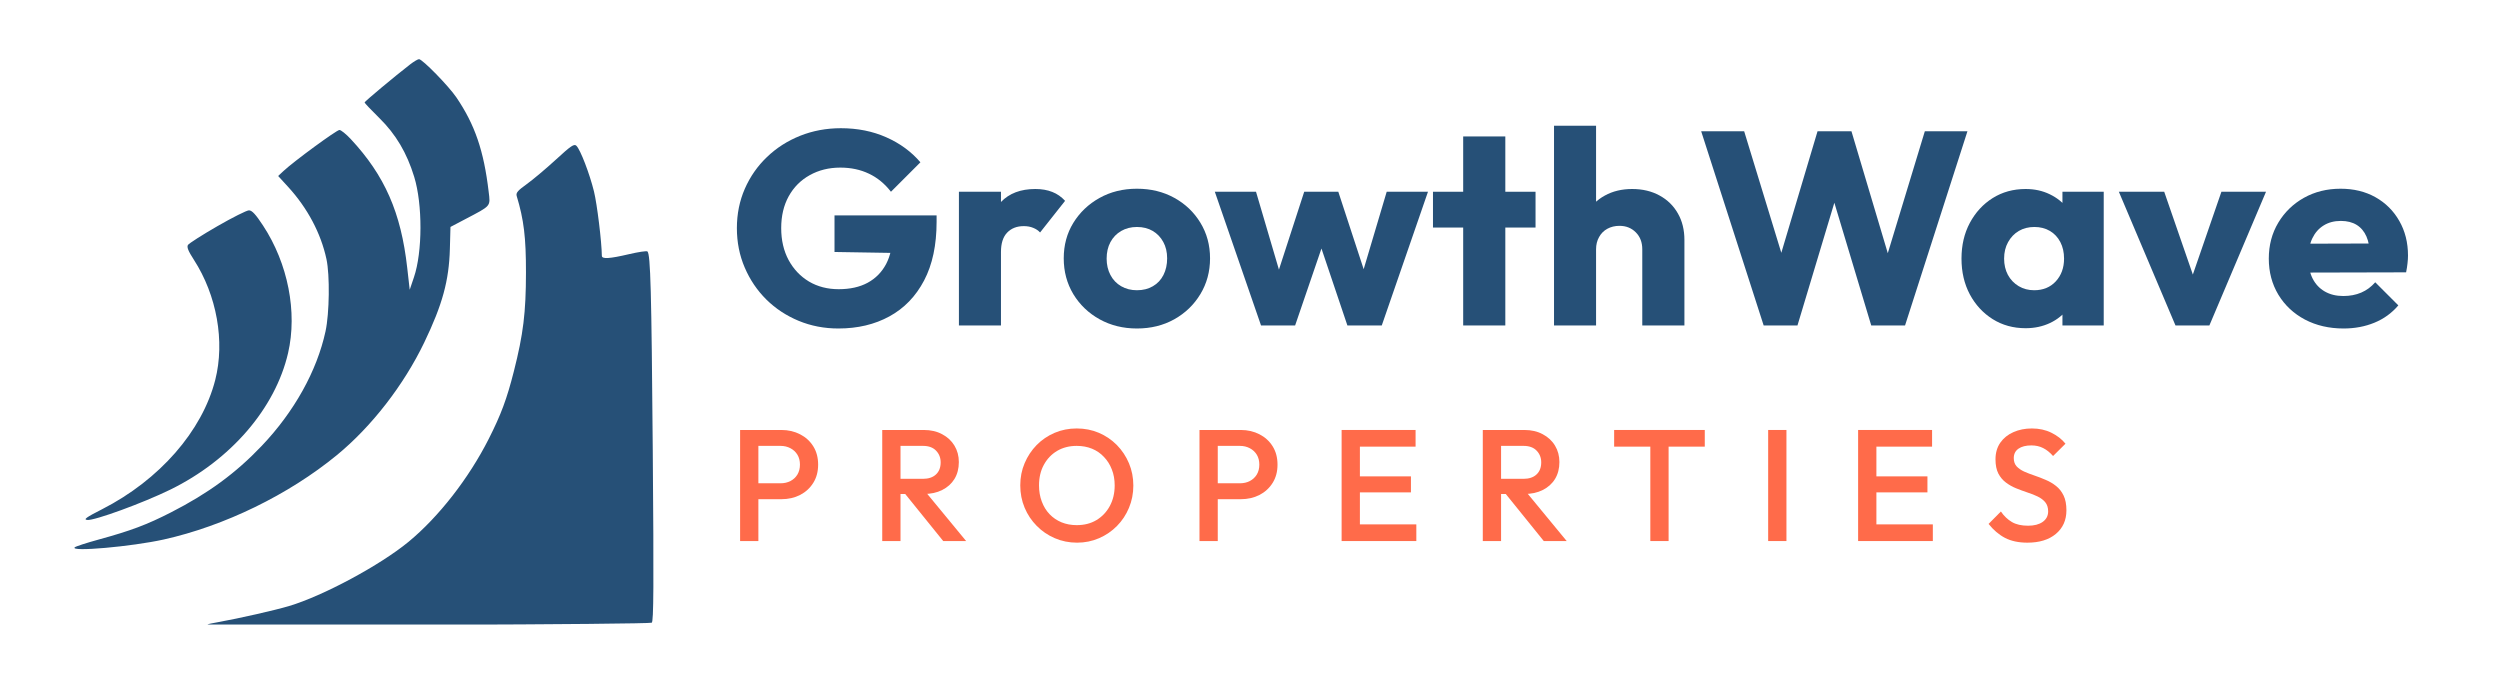
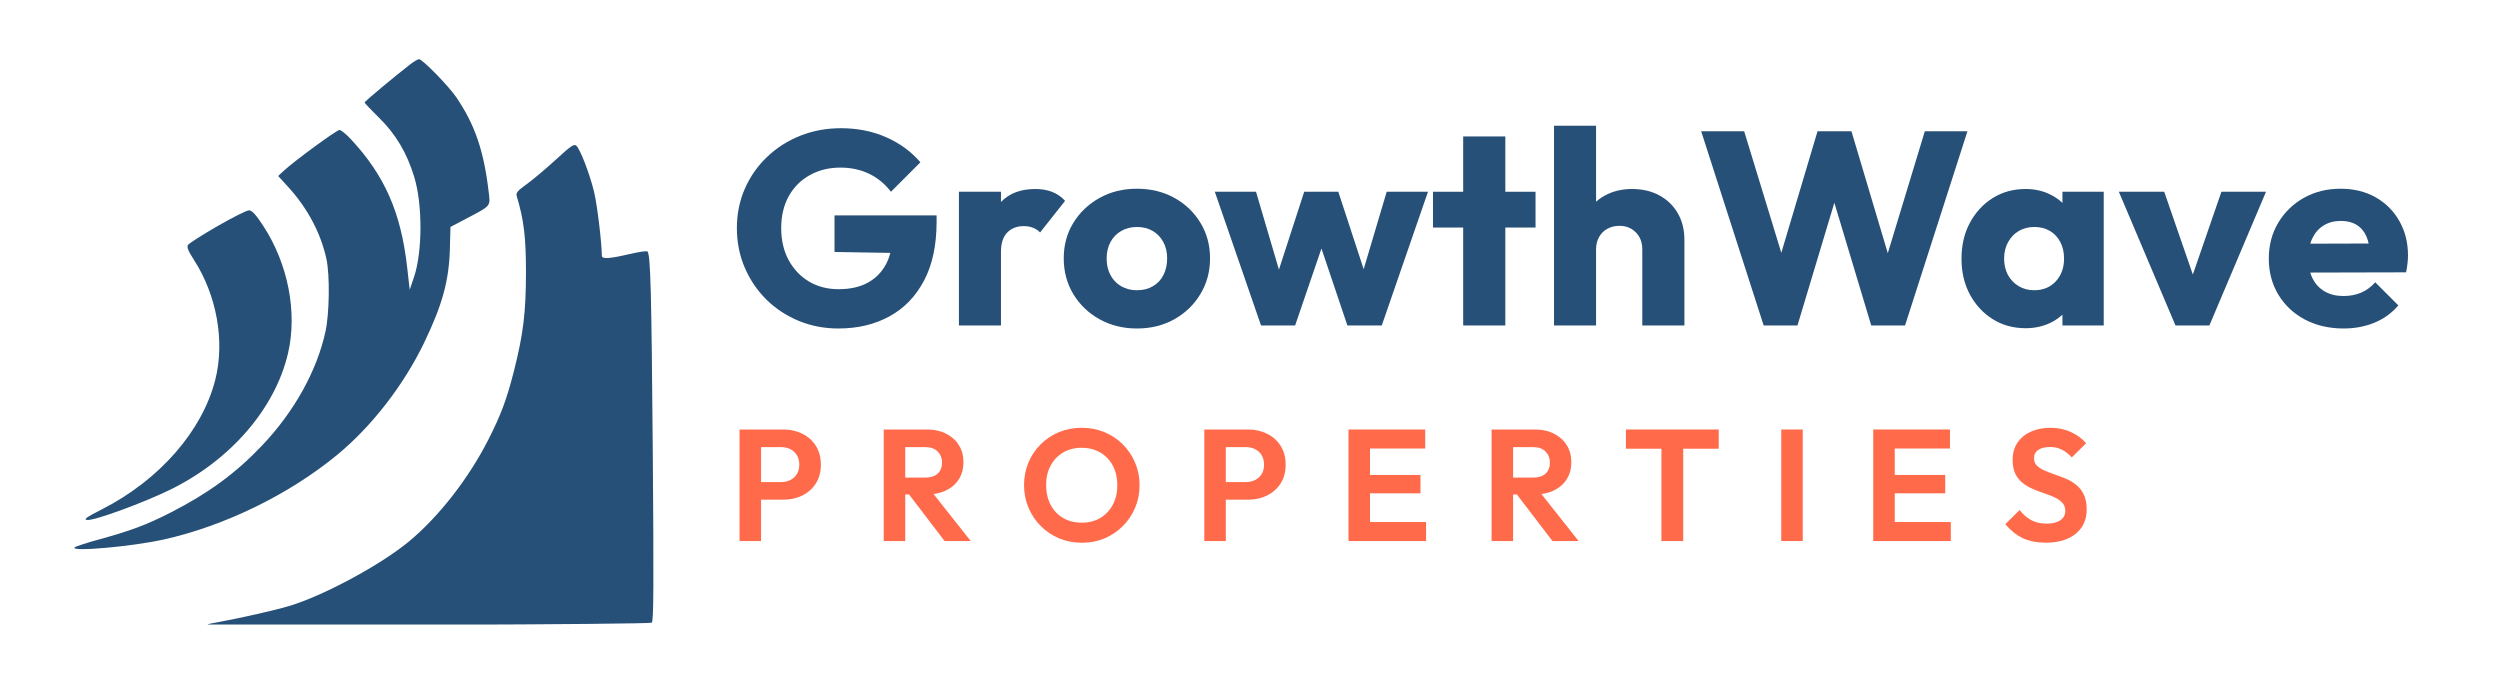
<svg xmlns="http://www.w3.org/2000/svg" width="550" zoomAndPan="magnify" viewBox="0 0 412.5 112.5" height="150" preserveAspectRatio="xMidYMid meet" version="1.0">
  <defs>
    <g />
-     <clipPath id="a8dead2890">
+     <clipPath id="fd568e0ab1">
      <path d="M 12 9.707 L 108 9.707 L 108 103.043 L 12 103.043 Z M 12 9.707 " clip-rule="nonzero" />
    </clipPath>
  </defs>
-   <g clip-path="url(#a8dead2890)">
+   <g clip-path="url(#fd568e0ab1)">
    <path fill="#265077" d="M 67.668 10.629 C 65.105 12.613 60.152 16.75 60.152 16.906 C 60.152 17 61.258 18.168 62.609 19.496 C 65.32 22.168 67.133 25.223 68.344 29.18 C 69.738 33.727 69.719 41.57 68.301 45.746 L 67.602 47.812 L 67.191 44.18 C 66.172 35.082 63.488 28.969 57.875 22.945 C 57.105 22.121 56.266 21.445 56.008 21.445 C 55.543 21.445 48.504 26.605 46.785 28.207 L 45.895 29.039 L 47.551 30.848 C 50.738 34.328 52.953 38.5 53.867 42.758 C 54.438 45.418 54.355 51.695 53.711 54.672 C 52.297 61.199 48.547 67.938 43.184 73.57 C 38.902 78.074 34.375 81.391 28.234 84.531 C 24.219 86.586 21.617 87.562 16.258 89.031 C 14.262 89.578 12.492 90.156 12.328 90.312 C 11.508 91.098 21.734 90.191 27.023 89.016 C 37.035 86.785 47.617 81.629 55.574 75.102 C 61.301 70.402 66.613 63.555 70.008 56.496 C 73.008 50.25 74.086 46.305 74.23 41.051 L 74.328 37.445 L 76.793 36.148 C 81.105 33.883 80.922 34.098 80.629 31.629 C 79.832 24.879 78.359 20.574 75.305 16.074 C 74.031 14.191 69.699 9.762 69.137 9.762 C 68.945 9.762 68.285 10.152 67.668 10.629 M 91.703 26.352 C 90.066 27.852 87.906 29.668 86.898 30.391 C 85.43 31.438 85.102 31.824 85.254 32.336 C 86.438 36.254 86.793 39.195 86.785 44.969 C 86.777 51.598 86.344 55.129 84.789 61.262 C 83.621 65.855 82.684 68.379 80.637 72.426 C 77.344 78.93 72.398 85.281 67.414 89.395 C 62.742 93.254 53.281 98.336 47.68 100 C 45.309 100.703 39.594 102 36.004 102.652 C 33.895 103.035 33.848 103.062 34.898 103.297 C 35.5 103.434 36.492 103.461 37.098 103.359 C 37.703 103.258 53.711 103.133 72.672 103.082 C 91.629 103.031 107.32 102.879 107.539 102.746 C 107.852 102.555 107.883 96.699 107.707 74.367 C 107.492 47.84 107.336 42 106.828 41.488 C 106.711 41.371 105.344 41.574 103.789 41.938 C 100.562 42.695 99.309 42.773 99.305 42.207 C 99.285 39.93 98.52 33.68 98.004 31.582 C 97.273 28.625 95.773 24.719 95.109 24.055 C 94.738 23.688 94.223 24.035 91.703 26.352 M 35.855 37.328 C 33.355 38.77 31.176 40.16 31.012 40.418 C 30.793 40.762 31.059 41.426 31.988 42.859 C 35.777 48.727 37.133 56.336 35.516 62.684 C 33.367 71.121 26.316 79.184 16.867 84.012 C 14.199 85.371 13.73 85.711 14.395 85.793 C 15.543 85.938 23.586 83 28.102 80.789 C 38.074 75.902 45.426 67.375 47.535 58.242 C 49.09 51.508 47.516 43.477 43.406 37.223 C 42.195 35.371 41.578 34.707 41.078 34.707 C 40.707 34.707 38.355 35.887 35.855 37.328 " fill-opacity="1" fill-rule="evenodd" />
  </g>
  <g fill="#ff6b4a" fill-opacity="1">
    <g transform="translate(120.1327, 89.2734)">
      <g>
-         <path d="M 4.062 -6.906 L 4.062 -9.531 L 8.641 -9.531 C 9.266 -9.531 9.816 -9.656 10.297 -9.906 C 10.773 -10.156 11.156 -10.508 11.438 -10.969 C 11.719 -11.438 11.859 -11.984 11.859 -12.609 C 11.859 -13.242 11.719 -13.789 11.438 -14.25 C 11.156 -14.707 10.773 -15.062 10.297 -15.312 C 9.816 -15.57 9.266 -15.703 8.641 -15.703 L 4.062 -15.703 L 4.062 -18.328 L 8.797 -18.328 C 9.941 -18.328 10.973 -18.086 11.891 -17.609 C 12.805 -17.141 13.531 -16.477 14.062 -15.625 C 14.594 -14.77 14.859 -13.766 14.859 -12.609 C 14.859 -11.461 14.594 -10.461 14.062 -9.609 C 13.531 -8.754 12.805 -8.086 11.891 -7.609 C 10.973 -7.141 9.941 -6.906 8.797 -6.906 Z M 1.984 0 L 1.984 -18.328 L 5 -18.328 L 5 0 Z M 1.984 0 " />
+         <path d="M 4.5 -6.828 L 4.5 -9.734 L 8.766 -9.734 C 9.328 -9.734 9.832 -9.848 10.281 -10.078 C 10.738 -10.305 11.098 -10.633 11.359 -11.062 C 11.617 -11.488 11.75 -12.004 11.75 -12.609 C 11.75 -13.203 11.617 -13.719 11.359 -14.156 C 11.098 -14.594 10.738 -14.926 10.281 -15.156 C 9.832 -15.383 9.328 -15.5 8.766 -15.5 L 4.5 -15.5 L 4.5 -18.406 L 9.141 -18.406 C 10.305 -18.406 11.352 -18.164 12.281 -17.688 C 13.219 -17.219 13.957 -16.551 14.5 -15.688 C 15.039 -14.82 15.312 -13.797 15.312 -12.609 C 15.312 -11.422 15.039 -10.395 14.5 -9.531 C 13.957 -8.676 13.219 -8.008 12.281 -7.531 C 11.352 -7.062 10.305 -6.828 9.141 -6.828 Z M 1.891 0 L 1.891 -18.406 L 5.438 -18.406 L 5.438 0 Z M 1.891 0 " />
      </g>
    </g>
  </g>
  <g fill="#ff6b4a" fill-opacity="1">
-     <g transform="translate(143.5844, 89.2734)">
+     <g transform="translate(143.9246, 89.2734)">
      <g>
-         <path d="M 4.062 -7.766 L 4.062 -10.266 L 8.688 -10.266 C 9.613 -10.266 10.332 -10.504 10.844 -10.984 C 11.363 -11.461 11.625 -12.129 11.625 -12.984 C 11.625 -13.754 11.367 -14.398 10.859 -14.922 C 10.359 -15.441 9.645 -15.703 8.719 -15.703 L 4.062 -15.703 L 4.062 -18.328 L 8.844 -18.328 C 10 -18.328 11.008 -18.094 11.875 -17.625 C 12.75 -17.164 13.426 -16.535 13.906 -15.734 C 14.383 -14.941 14.625 -14.039 14.625 -13.031 C 14.625 -11.969 14.383 -11.039 13.906 -10.25 C 13.426 -9.469 12.75 -8.859 11.875 -8.422 C 11.008 -7.984 10 -7.766 8.844 -7.766 Z M 1.984 0 L 1.984 -18.328 L 5 -18.328 L 5 0 Z M 12.047 0 L 5.625 -7.953 L 8.422 -8.984 L 15.828 0 Z M 12.047 0 " />
+         <path d="M 4.5 -7.688 L 4.5 -10.469 L 8.766 -10.469 C 9.641 -10.469 10.316 -10.688 10.797 -11.125 C 11.273 -11.57 11.516 -12.191 11.516 -12.984 C 11.516 -13.691 11.273 -14.285 10.797 -14.766 C 10.316 -15.254 9.641 -15.5 8.766 -15.5 L 4.5 -15.5 L 4.5 -18.406 L 9.078 -18.406 C 10.266 -18.406 11.305 -18.172 12.203 -17.703 C 13.109 -17.242 13.805 -16.613 14.297 -15.812 C 14.797 -15.008 15.047 -14.082 15.047 -13.031 C 15.047 -11.945 14.797 -11.008 14.297 -10.219 C 13.805 -9.426 13.102 -8.805 12.188 -8.359 C 11.281 -7.91 10.227 -7.688 9.031 -7.688 Z M 1.891 0 L 1.891 -18.406 L 5.438 -18.406 L 5.438 0 Z M 11.938 0 L 5.859 -7.953 L 9.141 -8.984 L 16.25 0 Z M 11.938 0 " />
      </g>
    </g>
  </g>
  <g fill="#ff6b4a" fill-opacity="1">
-     <g transform="translate(167.2975, 89.2734)">
+     <g transform="translate(168.0303, 89.2734)">
      <g>
-         <path d="M 10.422 0.266 C 9.109 0.266 7.883 0.02 6.75 -0.469 C 5.613 -0.957 4.617 -1.633 3.766 -2.5 C 2.91 -3.363 2.242 -4.363 1.766 -5.5 C 1.285 -6.645 1.047 -7.875 1.047 -9.188 C 1.047 -10.5 1.285 -11.719 1.766 -12.844 C 2.242 -13.977 2.906 -14.977 3.75 -15.844 C 4.602 -16.707 5.594 -17.379 6.719 -17.859 C 7.844 -18.336 9.055 -18.578 10.359 -18.578 C 11.672 -18.578 12.891 -18.336 14.016 -17.859 C 15.141 -17.379 16.129 -16.707 16.984 -15.844 C 17.836 -14.977 18.504 -13.973 18.984 -12.828 C 19.461 -11.691 19.703 -10.469 19.703 -9.156 C 19.703 -7.852 19.461 -6.629 18.984 -5.484 C 18.504 -4.336 17.844 -3.336 17 -2.484 C 16.156 -1.629 15.172 -0.957 14.047 -0.469 C 12.922 0.02 11.711 0.266 10.422 0.266 Z M 10.359 -2.625 C 11.598 -2.625 12.68 -2.898 13.609 -3.453 C 14.547 -4.016 15.281 -4.785 15.812 -5.766 C 16.352 -6.754 16.625 -7.895 16.625 -9.188 C 16.625 -10.145 16.469 -11.02 16.156 -11.812 C 15.852 -12.602 15.422 -13.289 14.859 -13.875 C 14.305 -14.469 13.648 -14.922 12.891 -15.234 C 12.129 -15.547 11.285 -15.703 10.359 -15.703 C 9.141 -15.703 8.062 -15.426 7.125 -14.875 C 6.195 -14.32 5.469 -13.555 4.938 -12.578 C 4.406 -11.609 4.141 -10.477 4.141 -9.188 C 4.141 -8.227 4.289 -7.344 4.594 -6.531 C 4.895 -5.719 5.32 -5.02 5.875 -4.438 C 6.426 -3.863 7.082 -3.414 7.844 -3.094 C 8.613 -2.781 9.453 -2.625 10.359 -2.625 Z M 10.359 -2.625 " />
+         <path d="M 10.5 0.281 C 9.156 0.281 7.898 0.039 6.734 -0.438 C 5.578 -0.926 4.566 -1.602 3.703 -2.469 C 2.836 -3.332 2.16 -4.344 1.672 -5.5 C 1.18 -6.664 0.938 -7.91 0.938 -9.234 C 0.938 -10.566 1.176 -11.801 1.656 -12.938 C 2.133 -14.082 2.805 -15.086 3.672 -15.953 C 4.535 -16.816 5.539 -17.488 6.688 -17.969 C 7.844 -18.445 9.094 -18.688 10.438 -18.688 C 11.801 -18.688 13.055 -18.445 14.203 -17.969 C 15.359 -17.488 16.367 -16.816 17.234 -15.953 C 18.098 -15.086 18.773 -14.078 19.266 -12.922 C 19.754 -11.773 20 -10.539 20 -9.219 C 20 -7.883 19.754 -6.641 19.266 -5.484 C 18.773 -4.336 18.098 -3.332 17.234 -2.469 C 16.367 -1.602 15.363 -0.926 14.219 -0.438 C 13.082 0.039 11.844 0.281 10.5 0.281 Z M 10.438 -3.031 C 11.625 -3.031 12.656 -3.289 13.531 -3.812 C 14.406 -4.344 15.086 -5.066 15.578 -5.984 C 16.078 -6.91 16.328 -7.992 16.328 -9.234 C 16.328 -10.141 16.188 -10.969 15.906 -11.719 C 15.633 -12.469 15.234 -13.117 14.703 -13.672 C 14.18 -14.223 13.562 -14.645 12.844 -14.938 C 12.133 -15.238 11.332 -15.391 10.438 -15.391 C 9.289 -15.391 8.273 -15.129 7.391 -14.609 C 6.516 -14.098 5.828 -13.379 5.328 -12.453 C 4.828 -11.535 4.578 -10.461 4.578 -9.234 C 4.578 -8.316 4.719 -7.473 5 -6.703 C 5.289 -5.93 5.691 -5.273 6.203 -4.734 C 6.723 -4.191 7.344 -3.77 8.062 -3.469 C 8.789 -3.176 9.582 -3.031 10.438 -3.031 Z M 10.438 -3.031 " />
      </g>
    </g>
  </g>
  <g fill="#ff6b4a" fill-opacity="1">
-     <g transform="translate(195.9307, 89.2734)">
+     <g transform="translate(196.8204, 89.2734)">
      <g>
-         <path d="M 4.062 -6.906 L 4.062 -9.531 L 8.641 -9.531 C 9.266 -9.531 9.816 -9.656 10.297 -9.906 C 10.773 -10.156 11.156 -10.508 11.438 -10.969 C 11.719 -11.438 11.859 -11.984 11.859 -12.609 C 11.859 -13.242 11.719 -13.789 11.438 -14.25 C 11.156 -14.707 10.773 -15.062 10.297 -15.312 C 9.816 -15.57 9.266 -15.703 8.641 -15.703 L 4.062 -15.703 L 4.062 -18.328 L 8.797 -18.328 C 9.941 -18.328 10.973 -18.086 11.891 -17.609 C 12.805 -17.141 13.531 -16.477 14.062 -15.625 C 14.594 -14.77 14.859 -13.766 14.859 -12.609 C 14.859 -11.461 14.594 -10.461 14.062 -9.609 C 13.531 -8.754 12.805 -8.086 11.891 -7.609 C 10.973 -7.141 9.941 -6.906 8.797 -6.906 Z M 1.984 0 L 1.984 -18.328 L 5 -18.328 L 5 0 Z M 1.984 0 " />
+         <path d="M 4.5 -6.828 L 4.5 -9.734 L 8.766 -9.734 C 9.328 -9.734 9.832 -9.848 10.281 -10.078 C 10.738 -10.305 11.098 -10.633 11.359 -11.062 C 11.617 -11.488 11.75 -12.004 11.75 -12.609 C 11.75 -13.203 11.617 -13.719 11.359 -14.156 C 11.098 -14.594 10.738 -14.926 10.281 -15.156 C 9.832 -15.383 9.328 -15.5 8.766 -15.5 L 4.5 -15.5 L 4.5 -18.406 L 9.141 -18.406 C 10.305 -18.406 11.352 -18.164 12.281 -17.688 C 13.219 -17.219 13.957 -16.551 14.5 -15.688 C 15.039 -14.82 15.312 -13.797 15.312 -12.609 C 15.312 -11.422 15.039 -10.395 14.5 -9.531 C 13.957 -8.676 13.219 -8.008 12.281 -7.531 C 11.352 -7.062 10.305 -6.828 9.141 -6.828 Z M 1.891 0 L 1.891 -18.406 L 5.438 -18.406 L 5.438 0 Z M 1.891 0 " />
      </g>
    </g>
  </g>
  <g fill="#ff6b4a" fill-opacity="1">
-     <g transform="translate(219.3823, 89.2734)">
+     <g transform="translate(220.6123, 89.2734)">
      <g>
-         <path d="M 1.984 0 L 1.984 -18.328 L 5 -18.328 L 5 0 Z M 4.062 0 L 4.062 -2.75 L 14.312 -2.75 L 14.312 0 Z M 4.062 -8.031 L 4.062 -10.672 L 13.422 -10.672 L 13.422 -8.031 Z M 4.062 -15.578 L 4.062 -18.328 L 14.188 -18.328 L 14.188 -15.578 Z M 4.062 -15.578 " />
+         <path d="M 1.891 0 L 1.891 -18.406 L 5.438 -18.406 L 5.438 0 Z M 4.5 0 L 4.5 -3.141 L 14.688 -3.141 L 14.688 0 Z M 4.5 -7.875 L 4.5 -10.906 L 13.766 -10.906 L 13.766 -7.875 Z M 4.5 -15.266 L 4.5 -18.406 L 14.547 -18.406 L 14.547 -15.266 Z M 4.5 -15.266 " />
      </g>
    </g>
  </g>
  <g fill="#ff6b4a" fill-opacity="1">
-     <g transform="translate(242.677, 89.2734)">
+     <g transform="translate(244.221, 89.2734)">
      <g>
-         <path d="M 4.062 -7.766 L 4.062 -10.266 L 8.688 -10.266 C 9.613 -10.266 10.332 -10.504 10.844 -10.984 C 11.363 -11.461 11.625 -12.129 11.625 -12.984 C 11.625 -13.754 11.367 -14.398 10.859 -14.922 C 10.359 -15.441 9.645 -15.703 8.719 -15.703 L 4.062 -15.703 L 4.062 -18.328 L 8.844 -18.328 C 10 -18.328 11.008 -18.094 11.875 -17.625 C 12.75 -17.164 13.426 -16.535 13.906 -15.734 C 14.383 -14.941 14.625 -14.039 14.625 -13.031 C 14.625 -11.969 14.383 -11.039 13.906 -10.25 C 13.426 -9.469 12.75 -8.859 11.875 -8.422 C 11.008 -7.984 10 -7.766 8.844 -7.766 Z M 1.984 0 L 1.984 -18.328 L 5 -18.328 L 5 0 Z M 12.047 0 L 5.625 -7.953 L 8.422 -8.984 L 15.828 0 Z M 12.047 0 " />
+         <path d="M 4.5 -7.688 L 4.5 -10.469 L 8.766 -10.469 C 9.641 -10.469 10.316 -10.688 10.797 -11.125 C 11.273 -11.57 11.516 -12.191 11.516 -12.984 C 11.516 -13.691 11.273 -14.285 10.797 -14.766 C 10.316 -15.254 9.641 -15.5 8.766 -15.5 L 4.5 -15.5 L 4.5 -18.406 L 9.078 -18.406 C 10.266 -18.406 11.305 -18.172 12.203 -17.703 C 13.109 -17.242 13.805 -16.613 14.297 -15.812 C 14.797 -15.008 15.047 -14.082 15.047 -13.031 C 15.047 -11.945 14.797 -11.008 14.297 -10.219 C 13.805 -9.426 13.102 -8.805 12.188 -8.359 C 11.281 -7.91 10.227 -7.688 9.031 -7.688 Z M 1.891 0 L 1.891 -18.406 L 5.438 -18.406 L 5.438 0 Z M 11.938 0 L 5.859 -7.953 L 9.141 -8.984 L 16.25 0 Z M 11.938 0 " />
      </g>
    </g>
  </g>
  <g fill="#ff6b4a" fill-opacity="1">
-     <g transform="translate(265.7095, 89.2734)">
+     <g transform="translate(267.6984, 89.2734)">
      <g>
-         <path d="M 6.594 0 L 6.594 -17.797 L 9.609 -17.797 L 9.609 0 Z M 0.625 -15.578 L 0.625 -18.328 L 15.578 -18.328 L 15.578 -15.578 Z M 0.625 -15.578 " />
+         <path d="M 6.438 0 L 6.438 -18 L 10.031 -18 L 10.031 0 Z M 0.578 -15.234 L 0.578 -18.406 L 15.891 -18.406 L 15.891 -15.234 Z M 0.578 -15.234 " />
      </g>
    </g>
  </g>
  <g fill="#ff6b4a" fill-opacity="1">
-     <g transform="translate(289.7631, 89.2734)">
+     <g transform="translate(292.0137, 89.2734)">
      <g>
-         <path d="M 1.984 0 L 1.984 -18.328 L 5 -18.328 L 5 0 Z M 1.984 0 " />
+         <path d="M 1.891 0 L 1.891 -18.406 L 5.438 -18.406 L 5.438 0 Z M 1.891 0 " />
      </g>
    </g>
  </g>
  <g fill="#ff6b4a" fill-opacity="1">
-     <g transform="translate(304.6052, 89.2734)">
+     <g transform="translate(307.196, 89.2734)">
      <g>
-         <path d="M 1.984 0 L 1.984 -18.328 L 5 -18.328 L 5 0 Z M 4.062 0 L 4.062 -2.75 L 14.312 -2.75 L 14.312 0 Z M 4.062 -8.031 L 4.062 -10.672 L 13.422 -10.672 L 13.422 -8.031 Z M 4.062 -15.578 L 4.062 -18.328 L 14.188 -18.328 L 14.188 -15.578 Z M 4.062 -15.578 " />
+         <path d="M 1.891 0 L 1.891 -18.406 L 5.438 -18.406 L 5.438 0 Z M 4.5 0 L 4.5 -3.141 L 14.688 -3.141 L 14.688 0 Z M 4.5 -7.875 L 4.5 -10.906 L 13.766 -10.906 L 13.766 -7.875 Z M 4.5 -15.266 L 4.5 -18.406 L 14.547 -18.406 L 14.547 -15.266 Z M 4.5 -15.266 " />
      </g>
    </g>
  </g>
  <g fill="#ff6b4a" fill-opacity="1">
-     <g transform="translate(327.4287, 89.2734)">
+     <g transform="translate(330.3336, 89.2734)">
      <g>
-         <path d="M 7.094 0.266 C 5.645 0.266 4.414 0.004 3.406 -0.516 C 2.395 -1.047 1.488 -1.816 0.688 -2.828 L 2.719 -4.875 C 3.227 -4.133 3.832 -3.555 4.531 -3.141 C 5.227 -2.734 6.117 -2.531 7.203 -2.531 C 8.211 -2.531 9.016 -2.738 9.609 -3.156 C 10.211 -3.582 10.516 -4.16 10.516 -4.891 C 10.516 -5.504 10.359 -6.004 10.047 -6.391 C 9.734 -6.773 9.316 -7.094 8.797 -7.344 C 8.285 -7.594 7.719 -7.816 7.094 -8.016 C 6.477 -8.223 5.859 -8.453 5.234 -8.703 C 4.617 -8.953 4.055 -9.27 3.547 -9.656 C 3.035 -10.039 2.617 -10.535 2.297 -11.141 C 1.984 -11.754 1.828 -12.535 1.828 -13.484 C 1.828 -14.555 2.094 -15.473 2.625 -16.234 C 3.156 -16.992 3.875 -17.57 4.781 -17.969 C 5.695 -18.375 6.711 -18.578 7.828 -18.578 C 9.023 -18.578 10.098 -18.344 11.047 -17.875 C 12.004 -17.406 12.781 -16.801 13.375 -16.062 L 11.328 -14.031 C 10.805 -14.625 10.258 -15.062 9.688 -15.344 C 9.125 -15.633 8.477 -15.781 7.75 -15.781 C 6.844 -15.781 6.129 -15.598 5.609 -15.234 C 5.098 -14.867 4.844 -14.352 4.844 -13.688 C 4.844 -13.125 5 -12.672 5.312 -12.328 C 5.625 -11.992 6.035 -11.707 6.547 -11.469 C 7.066 -11.238 7.633 -11.02 8.25 -10.812 C 8.875 -10.602 9.492 -10.363 10.109 -10.094 C 10.734 -9.832 11.301 -9.5 11.812 -9.094 C 12.332 -8.688 12.75 -8.16 13.062 -7.516 C 13.375 -6.867 13.531 -6.055 13.531 -5.078 C 13.531 -3.441 12.945 -2.141 11.781 -1.172 C 10.625 -0.211 9.062 0.266 7.094 0.266 Z M 7.094 0.266 " />
+         <path d="M 7.219 0.266 C 5.738 0.266 4.469 0.016 3.406 -0.484 C 2.352 -0.992 1.398 -1.758 0.547 -2.781 L 2.906 -5.125 C 3.445 -4.414 4.07 -3.863 4.781 -3.469 C 5.5 -3.07 6.375 -2.875 7.406 -2.875 C 8.332 -2.875 9.066 -3.055 9.609 -3.422 C 10.16 -3.797 10.438 -4.305 10.438 -4.953 C 10.438 -5.504 10.281 -5.953 9.969 -6.297 C 9.656 -6.648 9.238 -6.945 8.719 -7.188 C 8.207 -7.438 7.641 -7.66 7.016 -7.859 C 6.398 -8.066 5.781 -8.301 5.156 -8.562 C 4.539 -8.82 3.977 -9.145 3.469 -9.531 C 2.957 -9.926 2.539 -10.43 2.219 -11.047 C 1.906 -11.672 1.75 -12.457 1.75 -13.406 C 1.75 -14.52 2.02 -15.469 2.562 -16.25 C 3.102 -17.039 3.844 -17.645 4.781 -18.062 C 5.727 -18.477 6.797 -18.688 7.984 -18.688 C 9.234 -18.688 10.363 -18.453 11.375 -17.984 C 12.395 -17.516 13.227 -16.898 13.875 -16.141 L 11.516 -13.797 C 10.973 -14.391 10.414 -14.82 9.844 -15.094 C 9.281 -15.375 8.645 -15.516 7.938 -15.516 C 7.113 -15.516 6.461 -15.359 5.984 -15.047 C 5.516 -14.734 5.281 -14.281 5.281 -13.688 C 5.281 -13.176 5.438 -12.766 5.75 -12.453 C 6.07 -12.141 6.488 -11.867 7 -11.641 C 7.508 -11.422 8.07 -11.203 8.688 -10.984 C 9.312 -10.773 9.93 -10.539 10.547 -10.281 C 11.172 -10.02 11.738 -9.68 12.25 -9.266 C 12.77 -8.848 13.188 -8.312 13.5 -7.656 C 13.812 -7 13.969 -6.191 13.969 -5.234 C 13.969 -3.523 13.363 -2.18 12.156 -1.203 C 10.957 -0.223 9.312 0.266 7.219 0.266 Z M 7.219 0.266 " />
      </g>
    </g>
  </g>
  <g fill="#265077" fill-opacity="1">
    <g transform="translate(120.1327, 53.70132)">
      <g>
        <path d="M 18.203 0.5 C 15.867 0.5 13.68 0.078 11.641 -0.766 C 9.598 -1.617 7.82 -2.789 6.312 -4.281 C 4.801 -5.781 3.613 -7.535 2.75 -9.547 C 1.883 -11.566 1.453 -13.738 1.453 -16.062 C 1.453 -18.395 1.891 -20.562 2.766 -22.562 C 3.641 -24.562 4.859 -26.305 6.422 -27.797 C 7.984 -29.297 9.805 -30.461 11.891 -31.297 C 13.984 -32.129 16.223 -32.547 18.609 -32.547 C 21.359 -32.547 23.859 -32.047 26.109 -31.047 C 28.367 -30.047 30.242 -28.672 31.734 -26.922 L 26.875 -22.062 C 25.844 -23.395 24.629 -24.391 23.234 -25.047 C 21.848 -25.711 20.273 -26.047 18.516 -26.047 C 16.641 -26.047 14.957 -25.629 13.469 -24.797 C 11.988 -23.973 10.832 -22.812 10 -21.312 C 9.176 -19.812 8.766 -18.062 8.766 -16.062 C 8.766 -14.07 9.172 -12.316 9.984 -10.797 C 10.805 -9.285 11.926 -8.102 13.344 -7.25 C 14.77 -6.406 16.406 -5.984 18.25 -5.984 C 20.125 -5.984 21.719 -6.336 23.031 -7.047 C 24.352 -7.766 25.367 -8.797 26.078 -10.141 C 26.785 -11.492 27.141 -13.133 27.141 -15.062 L 31.859 -11.891 L 17.562 -12.125 L 17.562 -18.156 L 34.406 -18.156 L 34.406 -17.109 C 34.406 -13.266 33.719 -10.035 32.344 -7.422 C 30.969 -4.805 29.062 -2.832 26.625 -1.5 C 24.188 -0.164 21.379 0.5 18.203 0.5 Z M 18.203 0.5 " />
      </g>
    </g>
  </g>
  <g fill="#265077" fill-opacity="1">
    <g transform="translate(155.7686, 53.70132)">
      <g>
        <path d="M 2.453 0 L 2.453 -22.062 L 9.391 -22.062 L 9.391 0 Z M 9.391 -12.125 L 6.484 -14.391 C 7.066 -16.961 8.035 -18.957 9.391 -20.375 C 10.754 -21.801 12.645 -22.516 15.062 -22.516 C 16.125 -22.516 17.055 -22.352 17.859 -22.031 C 18.66 -21.719 19.363 -21.227 19.969 -20.562 L 15.844 -15.344 C 15.539 -15.676 15.16 -15.93 14.703 -16.109 C 14.254 -16.297 13.738 -16.391 13.156 -16.391 C 12.008 -16.391 11.094 -16.031 10.406 -15.312 C 9.727 -14.602 9.391 -13.539 9.391 -12.125 Z M 9.391 -12.125 " />
      </g>
    </g>
  </g>
  <g fill="#265077" fill-opacity="1">
    <g transform="translate(174.517, 53.70132)">
      <g>
        <path d="M 13.078 0.5 C 10.805 0.5 8.754 -0.004 6.922 -1.016 C 5.086 -2.035 3.641 -3.422 2.578 -5.172 C 1.523 -6.93 1 -8.898 1 -11.078 C 1 -13.254 1.523 -15.203 2.578 -16.922 C 3.641 -18.648 5.078 -20.02 6.891 -21.031 C 8.711 -22.051 10.773 -22.562 13.078 -22.562 C 15.367 -22.562 17.422 -22.062 19.234 -21.062 C 21.055 -20.062 22.492 -18.691 23.547 -16.953 C 24.609 -15.211 25.141 -13.254 25.141 -11.078 C 25.141 -8.898 24.609 -6.93 23.547 -5.172 C 22.492 -3.422 21.055 -2.035 19.234 -1.016 C 17.422 -0.004 15.367 0.5 13.078 0.5 Z M 13.078 -5.812 C 14.078 -5.812 14.953 -6.031 15.703 -6.469 C 16.461 -6.906 17.047 -7.523 17.453 -8.328 C 17.859 -9.129 18.062 -10.047 18.062 -11.078 C 18.062 -12.109 17.848 -13.008 17.422 -13.781 C 17.004 -14.551 16.426 -15.156 15.688 -15.594 C 14.945 -16.031 14.078 -16.25 13.078 -16.25 C 12.109 -16.25 11.242 -16.031 10.484 -15.594 C 9.723 -15.156 9.129 -14.539 8.703 -13.75 C 8.285 -12.969 8.078 -12.062 8.078 -11.031 C 8.078 -10.031 8.285 -9.129 8.703 -8.328 C 9.129 -7.523 9.723 -6.906 10.484 -6.469 C 11.242 -6.031 12.109 -5.812 13.078 -5.812 Z M 13.078 -5.812 " />
      </g>
    </g>
  </g>
  <g fill="#265077" fill-opacity="1">
    <g transform="translate(200.2111, 53.70132)">
      <g>
        <path d="M 7.859 0 L 0.234 -22.062 L 7.031 -22.062 L 11.75 -6.031 L 9.766 -5.984 L 14.984 -22.062 L 20.609 -22.062 L 25.875 -5.984 L 23.828 -6.031 L 28.594 -22.062 L 35.406 -22.062 L 27.781 0 L 22.109 0 L 16.969 -15.25 L 18.703 -15.25 L 13.484 0 Z M 7.859 0 " />
      </g>
    </g>
  </g>
  <g fill="#265077" fill-opacity="1">
    <g transform="translate(235.847, 53.70132)">
      <g>
        <path d="M 5.578 0 L 5.578 -31.188 L 12.531 -31.188 L 12.531 0 Z M 0.594 -16.156 L 0.594 -22.062 L 17.516 -22.062 L 17.516 -16.156 Z M 0.594 -16.156 " />
      </g>
    </g>
  </g>
  <g fill="#265077" fill-opacity="1">
    <g transform="translate(253.96, 53.70132)">
      <g>
        <path d="M 17.016 0 L 17.016 -12.578 C 17.016 -13.723 16.66 -14.648 15.953 -15.359 C 15.242 -16.078 14.344 -16.438 13.25 -16.438 C 12.5 -16.438 11.832 -16.273 11.25 -15.953 C 10.676 -15.641 10.223 -15.188 9.891 -14.594 C 9.555 -14 9.391 -13.328 9.391 -12.578 L 6.719 -13.891 C 6.719 -15.617 7.078 -17.129 7.797 -18.422 C 8.523 -19.723 9.539 -20.727 10.844 -21.438 C 12.145 -22.156 13.645 -22.516 15.344 -22.516 C 17.062 -22.516 18.57 -22.156 19.875 -21.438 C 21.176 -20.727 22.18 -19.742 22.891 -18.484 C 23.609 -17.234 23.969 -15.773 23.969 -14.109 L 23.969 0 Z M 2.453 0 L 2.453 -32.953 L 9.391 -32.953 L 9.391 0 Z M 2.453 0 " />
      </g>
    </g>
  </g>
  <g fill="#265077" fill-opacity="1">
    <g transform="translate(279.9265, 53.70132)">
      <g>
        <path d="M 11.078 0 L 0.766 -32.047 L 7.859 -32.047 L 15.391 -7.406 L 12.625 -7.406 L 19.969 -32.047 L 25.562 -32.047 L 32.906 -7.406 L 30.188 -7.406 L 37.672 -32.047 L 44.703 -32.047 L 34.406 0 L 28.828 0 L 21.422 -24.641 L 24.062 -24.641 L 16.656 0 Z M 11.078 0 " />
      </g>
    </g>
  </g>
  <g fill="#265077" fill-opacity="1">
    <g transform="translate(322.5531, 53.70132)">
      <g>
        <path d="M 11.672 0.453 C 9.641 0.453 7.828 -0.047 6.234 -1.047 C 4.648 -2.047 3.395 -3.406 2.469 -5.125 C 1.551 -6.852 1.094 -8.82 1.094 -11.031 C 1.094 -13.238 1.551 -15.203 2.469 -16.922 C 3.395 -18.648 4.648 -20.016 6.234 -21.016 C 7.828 -22.016 9.641 -22.516 11.672 -22.516 C 13.148 -22.516 14.484 -22.223 15.672 -21.641 C 16.867 -21.066 17.848 -20.273 18.609 -19.266 C 19.367 -18.254 19.789 -17.098 19.875 -15.797 L 19.875 -6.266 C 19.789 -4.961 19.375 -3.801 18.625 -2.781 C 17.883 -1.77 16.91 -0.977 15.703 -0.406 C 14.492 0.164 13.148 0.453 11.672 0.453 Z M 13.078 -5.812 C 14.555 -5.812 15.75 -6.301 16.656 -7.281 C 17.562 -8.27 18.016 -9.52 18.016 -11.031 C 18.016 -12.062 17.812 -12.969 17.406 -13.75 C 17 -14.539 16.426 -15.156 15.688 -15.594 C 14.945 -16.031 14.094 -16.25 13.125 -16.25 C 12.156 -16.25 11.297 -16.031 10.547 -15.594 C 9.805 -15.156 9.219 -14.539 8.781 -13.75 C 8.344 -12.969 8.125 -12.062 8.125 -11.031 C 8.125 -10.031 8.332 -9.133 8.75 -8.344 C 9.176 -7.562 9.77 -6.941 10.531 -6.484 C 11.289 -6.035 12.141 -5.812 13.078 -5.812 Z M 17.75 0 L 17.75 -5.953 L 18.797 -11.297 L 17.75 -16.656 L 17.75 -22.062 L 24.562 -22.062 L 24.562 0 Z M 17.75 0 " />
      </g>
    </g>
  </g>
  <g fill="#265077" fill-opacity="1">
    <g transform="translate(349.5637, 53.70132)">
      <g>
        <path d="M 9.391 0 L 0.047 -22.062 L 7.531 -22.062 L 13.891 -3.672 L 10.625 -3.672 L 16.969 -22.062 L 24.328 -22.062 L 14.984 0 Z M 9.391 0 " />
      </g>
    </g>
  </g>
  <g fill="#265077" fill-opacity="1">
    <g transform="translate(373.3512, 53.70132)">
      <g>
        <path d="M 13.344 0.5 C 10.957 0.5 8.832 0.008 6.969 -0.969 C 5.102 -1.957 3.641 -3.328 2.578 -5.078 C 1.523 -6.836 1 -8.82 1 -11.031 C 1 -13.238 1.52 -15.211 2.562 -16.953 C 3.602 -18.691 5.016 -20.062 6.797 -21.062 C 8.586 -22.062 10.602 -22.562 12.844 -22.562 C 15.02 -22.562 16.941 -22.094 18.609 -21.156 C 20.273 -20.219 21.582 -18.914 22.531 -17.25 C 23.488 -15.582 23.969 -13.676 23.969 -11.531 C 23.969 -11.133 23.941 -10.719 23.891 -10.281 C 23.848 -9.844 23.77 -9.336 23.656 -8.766 L 4.625 -8.719 L 4.625 -13.484 L 20.703 -13.531 L 17.703 -11.531 C 17.672 -12.801 17.473 -13.852 17.109 -14.688 C 16.742 -15.52 16.207 -16.156 15.5 -16.594 C 14.789 -17.031 13.922 -17.25 12.891 -17.25 C 11.797 -17.25 10.848 -17 10.047 -16.5 C 9.242 -16 8.625 -15.297 8.188 -14.391 C 7.75 -13.484 7.531 -12.379 7.531 -11.078 C 7.531 -9.773 7.766 -8.66 8.234 -7.734 C 8.703 -6.816 9.367 -6.109 10.234 -5.609 C 11.098 -5.109 12.117 -4.859 13.297 -4.859 C 14.391 -4.859 15.375 -5.047 16.25 -5.422 C 17.125 -5.797 17.895 -6.363 18.562 -7.125 L 22.375 -3.312 C 21.289 -2.039 19.973 -1.086 18.422 -0.453 C 16.879 0.18 15.188 0.5 13.344 0.5 Z M 13.344 0.5 " />
      </g>
    </g>
  </g>
</svg>
